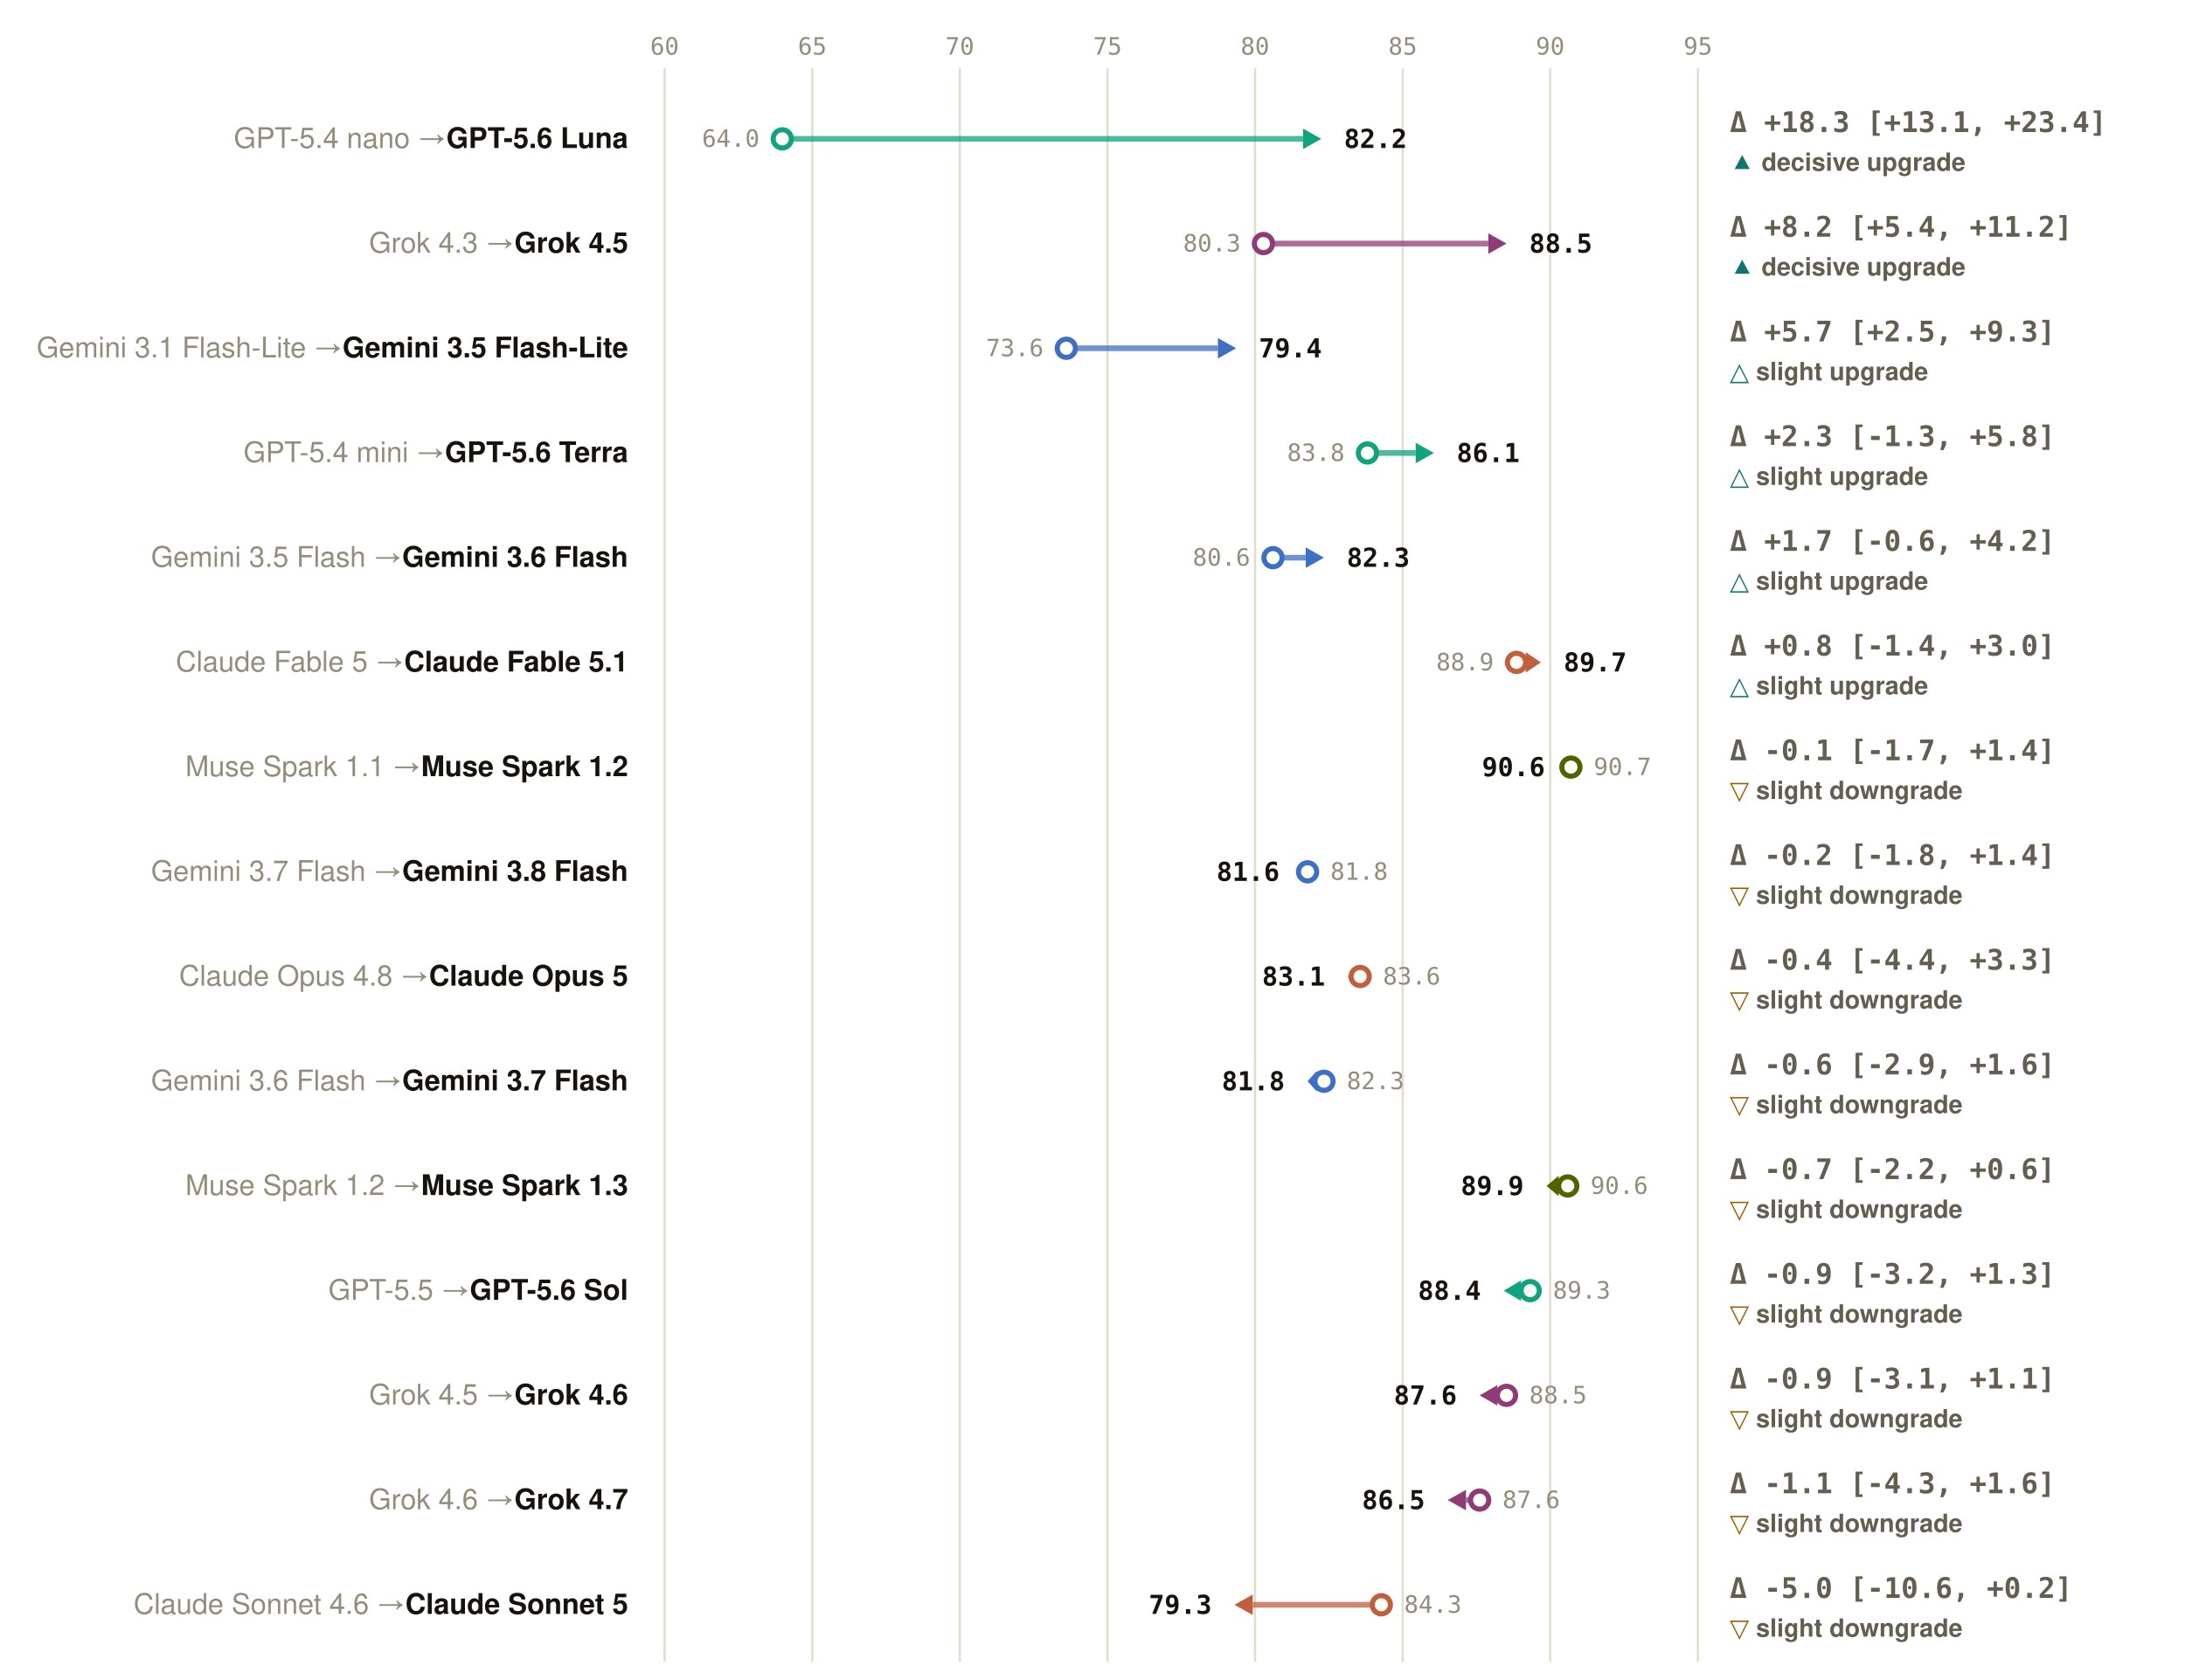
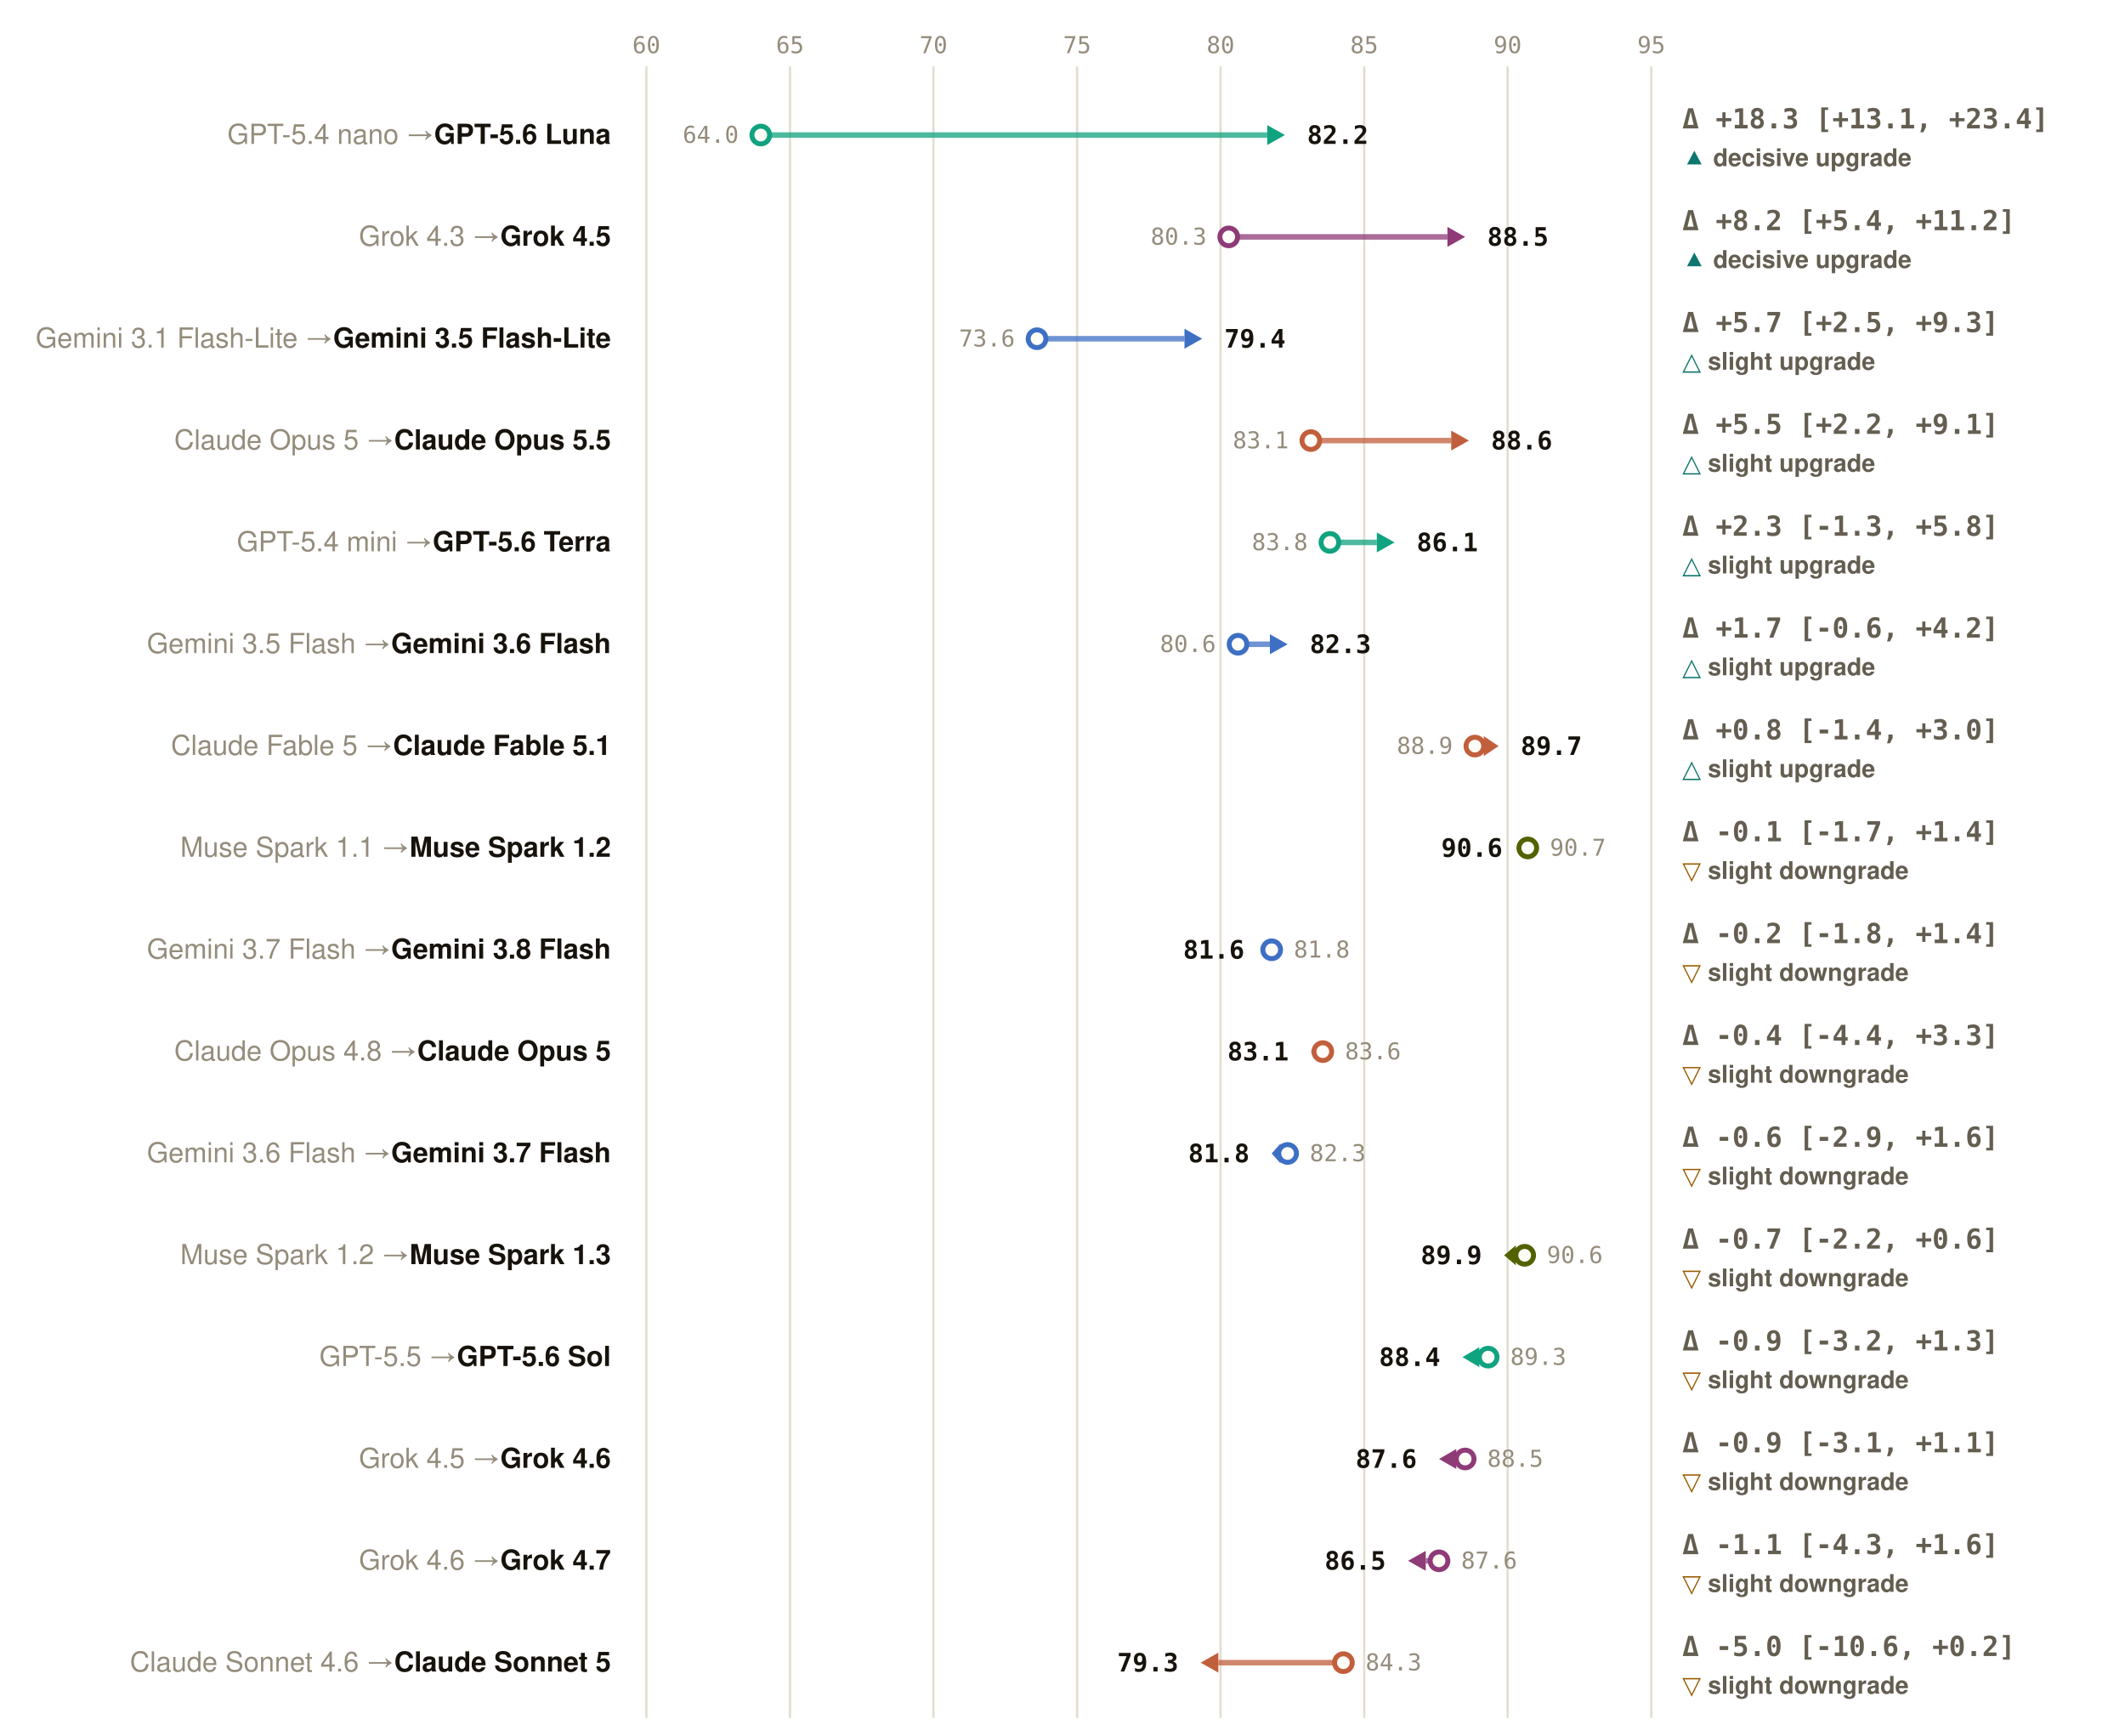
- <svg xmlns="http://www.w3.org/2000/svg" class="field gens" viewBox="0 0 960 738" role="img" aria-label="Arrows from each previous-generation score to its current-generation score; paired differences in the table below">
-   <line x1="292.0" y1="30" x2="292.0" y2="730" stroke="#e3ddce" stroke-width="1" />
+ <svg xmlns="http://www.w3.org/2000/svg" class="field gens" viewBox="0 0 960 784" role="img" aria-label="Arrows from each previous-generation score to its current-generation score; paired differences in the table below">
+   <line x1="292.0" y1="30" x2="292.0" y2="776" stroke="#e3ddce" stroke-width="1" />
  <text x="292.0" y="24" text-anchor="middle" class="ftick">60</text>
-   <line x1="356.9" y1="30" x2="356.9" y2="730" stroke="#e3ddce" stroke-width="1" />
+   <line x1="356.9" y1="30" x2="356.9" y2="776" stroke="#e3ddce" stroke-width="1" />
  <text x="356.9" y="24" text-anchor="middle" class="ftick">65</text>
-   <line x1="421.7" y1="30" x2="421.7" y2="730" stroke="#e3ddce" stroke-width="1" />
+   <line x1="421.7" y1="30" x2="421.7" y2="776" stroke="#e3ddce" stroke-width="1" />
  <text x="421.7" y="24" text-anchor="middle" class="ftick">70</text>
-   <line x1="486.6" y1="30" x2="486.6" y2="730" stroke="#e3ddce" stroke-width="1" />
+   <line x1="486.6" y1="30" x2="486.6" y2="776" stroke="#e3ddce" stroke-width="1" />
  <text x="486.6" y="24" text-anchor="middle" class="ftick">75</text>
-   <line x1="551.4" y1="30" x2="551.4" y2="730" stroke="#e3ddce" stroke-width="1" />
+   <line x1="551.4" y1="30" x2="551.4" y2="776" stroke="#e3ddce" stroke-width="1" />
  <text x="551.4" y="24" text-anchor="middle" class="ftick">80</text>
-   <line x1="616.3" y1="30" x2="616.3" y2="730" stroke="#e3ddce" stroke-width="1" />
+   <line x1="616.3" y1="30" x2="616.3" y2="776" stroke="#e3ddce" stroke-width="1" />
  <text x="616.3" y="24" text-anchor="middle" class="ftick">85</text>
-   <line x1="681.1" y1="30" x2="681.1" y2="730" stroke="#e3ddce" stroke-width="1" />
+   <line x1="681.1" y1="30" x2="681.1" y2="776" stroke="#e3ddce" stroke-width="1" />
  <text x="681.1" y="24" text-anchor="middle" class="ftick">90</text>
-   <line x1="746.0" y1="30" x2="746.0" y2="730" stroke="#e3ddce" stroke-width="1" />
+   <line x1="746.0" y1="30" x2="746.0" y2="776" stroke="#e3ddce" stroke-width="1" />
  <text x="746.0" y="24" text-anchor="middle" class="ftick">95</text>
  <g class="frow">
    <text x="276" y="65.0" text-anchor="end" class="flabel">
      <tspan class="fmut">GPT-5.4 nano → </tspan>GPT-5.6 Luna</text>
    <line x1="343.7" y1="61.0" x2="572.5" y2="61.0" stroke="#10a37f" stroke-width="2.5" opacity=".75" />
    <polygon points="580.5,61.0 572.5,56.5 572.5,65.5" fill="#10a37f" />
    <circle cx="343.7" cy="61.0" r="4" fill="#fffdf7" stroke="#10a37f" stroke-width="2.25" />
    <text x="333.7" y="64.5" text-anchor="end" class="fsprev">64.0</text>
    <text x="590.5" y="65.0" text-anchor="start" class="fscurr">82.2</text>
    <text x="760" y="58.0" class="fnum">Δ +18.3 [+13.1, +23.4]</text>
    <text x="760" y="75.0" class="fverd">
      <tspan class="fwin">▲</tspan> decisive upgrade</text>
  </g>
  <g class="frow">
    <text x="276" y="111.0" text-anchor="end" class="flabel">
      <tspan class="fmut">Grok 4.3 → </tspan>Grok 4.5</text>
    <line x1="555.1" y1="107.0" x2="653.9" y2="107.0" stroke="#8e3b78" stroke-width="2.5" opacity=".75" />
    <polygon points="661.9,107.0 653.9,102.5 653.9,111.5" fill="#8e3b78" />
    <circle cx="555.1" cy="107.0" r="4" fill="#fffdf7" stroke="#8e3b78" stroke-width="2.25" />
    <text x="545.1" y="110.5" text-anchor="end" class="fsprev">80.3</text>
    <text x="671.9" y="111.0" text-anchor="start" class="fscurr">88.5</text>
    <text x="760" y="104.0" class="fnum">Δ +8.2 [+5.4, +11.2]</text>
    <text x="760" y="121.0" class="fverd">
      <tspan class="fwin">▲</tspan> decisive upgrade</text>
  </g>
  <g class="frow">
    <text x="276" y="157.0" text-anchor="end" class="flabel">
      <tspan class="fmut">Gemini 3.1 Flash-Lite → </tspan>Gemini 3.5 Flash-Lite</text>
    <line x1="468.5" y1="153.0" x2="535.1" y2="153.0" stroke="#3d6fc4" stroke-width="2.5" opacity=".75" />
    <polygon points="543.1,153.0 535.1,148.5 535.1,157.5" fill="#3d6fc4" />
    <circle cx="468.5" cy="153.0" r="4" fill="#fffdf7" stroke="#3d6fc4" stroke-width="2.25" />
    <text x="458.5" y="156.5" text-anchor="end" class="fsprev">73.6</text>
    <text x="553.1" y="157.0" text-anchor="start" class="fscurr">79.4</text>
    <text x="760" y="150.0" class="fnum">Δ +5.7 [+2.5, +9.3]</text>
    <text x="760" y="167.0" class="fverd">
      <tspan class="fwin">△</tspan> slight upgrade</text>
  </g>
  <g class="frow">
    <text x="276" y="203.0" text-anchor="end" class="flabel">
+       <tspan class="fmut">Claude Opus 5 → </tspan>Claude Opus 5.5</text>
+     <line x1="592.2" y1="199.0" x2="655.6" y2="199.0" stroke="#c15f3c" stroke-width="2.5" opacity=".75" />
+     <polygon points="663.6,199.0 655.6,194.5 655.6,203.5" fill="#c15f3c" />
+     <circle cx="592.2" cy="199.0" r="4" fill="#fffdf7" stroke="#c15f3c" stroke-width="2.25" />
+     <text x="582.2" y="202.5" text-anchor="end" class="fsprev">83.1</text>
+     <text x="673.6" y="203.0" text-anchor="start" class="fscurr">88.6</text>
+     <text x="760" y="196.0" class="fnum">Δ +5.5 [+2.2, +9.1]</text>
+     <text x="760" y="213.0" class="fverd">
+       <tspan class="fwin">△</tspan> slight upgrade</text>
+   </g>
+   <g class="frow">
+     <text x="276" y="249.0" text-anchor="end" class="flabel">
      <tspan class="fmut">GPT-5.4 mini → </tspan>GPT-5.6 Terra</text>
-     <line x1="600.8" y1="199.0" x2="622.0" y2="199.0" stroke="#10a37f" stroke-width="2.5" opacity=".75" />
-     <polygon points="630.0,199.0 622.0,194.5 622.0,203.5" fill="#10a37f" />
-     <circle cx="600.8" cy="199.0" r="4" fill="#fffdf7" stroke="#10a37f" stroke-width="2.25" />
-     <text x="590.8" y="202.5" text-anchor="end" class="fsprev">83.8</text>
-     <text x="640.0" y="203.0" text-anchor="start" class="fscurr">86.1</text>
-     <text x="760" y="196.0" class="fnum">Δ +2.3 [-1.3, +5.8]</text>
-     <text x="760" y="213.0" class="fverd">
-       <tspan class="fwin">△</tspan> slight upgrade</text>
-   </g>
-   <g class="frow">
-     <text x="276" y="249.0" text-anchor="end" class="flabel">
+     <line x1="600.8" y1="245.0" x2="622.0" y2="245.0" stroke="#10a37f" stroke-width="2.5" opacity=".75" />
+     <polygon points="630.0,245.0 622.0,240.5 622.0,249.5" fill="#10a37f" />
+     <circle cx="600.8" cy="245.0" r="4" fill="#fffdf7" stroke="#10a37f" stroke-width="2.25" />
+     <text x="590.8" y="248.5" text-anchor="end" class="fsprev">83.8</text>
+     <text x="640.0" y="249.0" text-anchor="start" class="fscurr">86.1</text>
+     <text x="760" y="242.0" class="fnum">Δ +2.3 [-1.3, +5.8]</text>
+     <text x="760" y="259.0" class="fverd">
+       <tspan class="fwin">△</tspan> slight upgrade</text>
+   </g>
+   <g class="frow">
+     <text x="276" y="295.0" text-anchor="end" class="flabel">
      <tspan class="fmut">Gemini 3.5 Flash → </tspan>Gemini 3.6 Flash</text>
-     <line x1="559.3" y1="245.0" x2="573.7" y2="245.0" stroke="#3d6fc4" stroke-width="2.5" opacity=".75" />
-     <polygon points="581.7,245.0 573.7,240.5 573.7,249.5" fill="#3d6fc4" />
-     <circle cx="559.3" cy="245.0" r="4" fill="#fffdf7" stroke="#3d6fc4" stroke-width="2.25" />
-     <text x="549.3" y="248.5" text-anchor="end" class="fsprev">80.6</text>
-     <text x="591.7" y="249.0" text-anchor="start" class="fscurr">82.3</text>
-     <text x="760" y="242.0" class="fnum">Δ +1.7 [-0.6, +4.2]</text>
-     <text x="760" y="259.0" class="fverd">
-       <tspan class="fwin">△</tspan> slight upgrade</text>
-   </g>
-   <g class="frow">
-     <text x="276" y="295.0" text-anchor="end" class="flabel">
+     <line x1="559.3" y1="291.0" x2="573.7" y2="291.0" stroke="#3d6fc4" stroke-width="2.5" opacity=".75" />
+     <polygon points="581.7,291.0 573.7,286.5 573.7,295.5" fill="#3d6fc4" />
+     <circle cx="559.3" cy="291.0" r="4" fill="#fffdf7" stroke="#3d6fc4" stroke-width="2.25" />
+     <text x="549.3" y="294.5" text-anchor="end" class="fsprev">80.6</text>
+     <text x="591.7" y="295.0" text-anchor="start" class="fscurr">82.3</text>
+     <text x="760" y="288.0" class="fnum">Δ +1.7 [-0.6, +4.2]</text>
+     <text x="760" y="305.0" class="fverd">
+       <tspan class="fwin">△</tspan> slight upgrade</text>
+   </g>
+   <g class="frow">
+     <text x="276" y="341.0" text-anchor="end" class="flabel">
      <tspan class="fmut">Claude Fable 5 → </tspan>Claude Fable 5.1</text>
-     <line x1="666.3" y1="291.0" x2="670.3" y2="291.0" stroke="#c15f3c" stroke-width="2.5" opacity=".75" />
-     <polygon points="677.0,291.0 670.3,286.5 670.3,295.5" fill="#c15f3c" />
-     <circle cx="666.3" cy="291.0" r="4" fill="#fffdf7" stroke="#c15f3c" stroke-width="2.25" />
-     <text x="656.3" y="294.5" text-anchor="end" class="fsprev">88.9</text>
-     <text x="687.0" y="295.0" text-anchor="start" class="fscurr">89.7</text>
-     <text x="760" y="288.0" class="fnum">Δ +0.8 [-1.4, +3.0]</text>
-     <text x="760" y="305.0" class="fverd">
-       <tspan class="fwin">△</tspan> slight upgrade</text>
-   </g>
-   <g class="frow">
-     <text x="276" y="341.0" text-anchor="end" class="flabel">
+     <line x1="666.3" y1="337.0" x2="670.3" y2="337.0" stroke="#c15f3c" stroke-width="2.5" opacity=".75" />
+     <polygon points="677.0,337.0 670.3,332.5 670.3,341.5" fill="#c15f3c" />
+     <circle cx="666.3" cy="337.0" r="4" fill="#fffdf7" stroke="#c15f3c" stroke-width="2.25" />
+     <text x="656.3" y="340.5" text-anchor="end" class="fsprev">88.9</text>
+     <text x="687.0" y="341.0" text-anchor="start" class="fscurr">89.7</text>
+     <text x="760" y="334.0" class="fnum">Δ +0.8 [-1.4, +3.0]</text>
+     <text x="760" y="351.0" class="fverd">
+       <tspan class="fwin">△</tspan> slight upgrade</text>
+   </g>
+   <g class="frow">
+     <text x="276" y="387.0" text-anchor="end" class="flabel">
      <tspan class="fmut">Muse Spark 1.1 → </tspan>Muse Spark 1.2</text>
-     <line x1="690.2" y1="337.0" x2="692.8" y2="337.0" stroke="#526200" stroke-width="2.5" opacity=".75" />
-     <polygon points="688.8,337.0 692.8,332.5 692.8,341.5" fill="#526200" />
-     <circle cx="690.2" cy="337.0" r="4" fill="#fffdf7" stroke="#526200" stroke-width="2.25" />
-     <text x="700.2" y="340.5" text-anchor="start" class="fsprev">90.7</text>
-     <text x="678.8" y="341.0" text-anchor="end" class="fscurr">90.6</text>
-     <text x="760" y="334.0" class="fnum">Δ -0.1 [-1.7, +1.4]</text>
-     <text x="760" y="351.0" class="fverd">
-       <tspan class="floss">▽</tspan> slight downgrade</text>
-   </g>
-   <g class="frow">
-     <text x="276" y="387.0" text-anchor="end" class="flabel">
+     <line x1="690.2" y1="383.0" x2="692.8" y2="383.0" stroke="#526200" stroke-width="2.5" opacity=".75" />
+     <polygon points="688.8,383.0 692.8,378.5 692.8,387.5" fill="#526200" />
+     <circle cx="690.2" cy="383.0" r="4" fill="#fffdf7" stroke="#526200" stroke-width="2.25" />
+     <text x="700.2" y="386.5" text-anchor="start" class="fsprev">90.7</text>
+     <text x="678.8" y="387.0" text-anchor="end" class="fscurr">90.6</text>
+     <text x="760" y="380.0" class="fnum">Δ -0.1 [-1.7, +1.4]</text>
+     <text x="760" y="397.0" class="fverd">
+       <tspan class="floss">▽</tspan> slight downgrade</text>
+   </g>
+   <g class="frow">
+     <text x="276" y="433.0" text-anchor="end" class="flabel">
      <tspan class="fmut">Gemini 3.7 Flash → </tspan>Gemini 3.8 Flash</text>
-     <line x1="574.5" y1="383.0" x2="576.2" y2="383.0" stroke="#3d6fc4" stroke-width="2.5" opacity=".75" />
-     <polygon points="572.2,383.0 576.2,378.5 576.2,387.5" fill="#3d6fc4" />
-     <circle cx="574.5" cy="383.0" r="4" fill="#fffdf7" stroke="#3d6fc4" stroke-width="2.25" />
-     <text x="584.5" y="386.5" text-anchor="start" class="fsprev">81.8</text>
-     <text x="562.2" y="387.0" text-anchor="end" class="fscurr">81.6</text>
-     <text x="760" y="380.0" class="fnum">Δ -0.2 [-1.8, +1.4]</text>
-     <text x="760" y="397.0" class="fverd">
-       <tspan class="floss">▽</tspan> slight downgrade</text>
-   </g>
-   <g class="frow">
-     <text x="276" y="433.0" text-anchor="end" class="flabel">
+     <line x1="574.5" y1="429.0" x2="576.2" y2="429.0" stroke="#3d6fc4" stroke-width="2.5" opacity=".75" />
+     <polygon points="572.2,429.0 576.2,424.5 576.2,433.5" fill="#3d6fc4" />
+     <circle cx="574.5" cy="429.0" r="4" fill="#fffdf7" stroke="#3d6fc4" stroke-width="2.25" />
+     <text x="584.5" y="432.5" text-anchor="start" class="fsprev">81.8</text>
+     <text x="562.2" y="433.0" text-anchor="end" class="fscurr">81.6</text>
+     <text x="760" y="426.0" class="fnum">Δ -0.2 [-1.8, +1.4]</text>
+     <text x="760" y="443.0" class="fverd">
+       <tspan class="floss">▽</tspan> slight downgrade</text>
+   </g>
+   <g class="frow">
+     <text x="276" y="479.0" text-anchor="end" class="flabel">
      <tspan class="fmut">Claude Opus 4.8 → </tspan>Claude Opus 5</text>
-     <line x1="597.6" y1="429.0" x2="596.2" y2="429.0" stroke="#c15f3c" stroke-width="2.5" opacity=".75" />
-     <polygon points="592.2,429.0 596.2,424.5 596.2,433.5" fill="#c15f3c" />
-     <circle cx="597.6" cy="429.0" r="4" fill="#fffdf7" stroke="#c15f3c" stroke-width="2.25" />
-     <text x="607.6" y="432.5" text-anchor="start" class="fsprev">83.6</text>
-     <text x="582.2" y="433.0" text-anchor="end" class="fscurr">83.1</text>
-     <text x="760" y="426.0" class="fnum">Δ -0.4 [-4.4, +3.3]</text>
-     <text x="760" y="443.0" class="fverd">
-       <tspan class="floss">▽</tspan> slight downgrade</text>
-   </g>
-   <g class="frow">
-     <text x="276" y="479.0" text-anchor="end" class="flabel">
+     <line x1="597.6" y1="475.0" x2="596.2" y2="475.0" stroke="#c15f3c" stroke-width="2.5" opacity=".75" />
+     <polygon points="592.2,475.0 596.2,470.5 596.2,479.5" fill="#c15f3c" />
+     <circle cx="597.6" cy="475.0" r="4" fill="#fffdf7" stroke="#c15f3c" stroke-width="2.25" />
+     <text x="607.6" y="478.5" text-anchor="start" class="fsprev">83.6</text>
+     <text x="582.2" y="479.0" text-anchor="end" class="fscurr">83.1</text>
+     <text x="760" y="472.0" class="fnum">Δ -0.4 [-4.4, +3.3]</text>
+     <text x="760" y="489.0" class="fverd">
+       <tspan class="floss">▽</tspan> slight downgrade</text>
+   </g>
+   <g class="frow">
+     <text x="276" y="525.0" text-anchor="end" class="flabel">
      <tspan class="fmut">Gemini 3.6 Flash → </tspan>Gemini 3.7 Flash</text>
-     <line x1="581.7" y1="475.0" x2="578.5" y2="475.0" stroke="#3d6fc4" stroke-width="2.5" opacity=".75" />
-     <polygon points="574.5,475.0 578.5,470.5 578.5,479.5" fill="#3d6fc4" />
-     <circle cx="581.7" cy="475.0" r="4" fill="#fffdf7" stroke="#3d6fc4" stroke-width="2.25" />
-     <text x="591.7" y="478.5" text-anchor="start" class="fsprev">82.3</text>
-     <text x="564.5" y="479.0" text-anchor="end" class="fscurr">81.8</text>
-     <text x="760" y="472.0" class="fnum">Δ -0.6 [-2.9, +1.6]</text>
-     <text x="760" y="489.0" class="fverd">
-       <tspan class="floss">▽</tspan> slight downgrade</text>
-   </g>
-   <g class="frow">
-     <text x="276" y="525.0" text-anchor="end" class="flabel">
+     <line x1="581.7" y1="521.0" x2="578.5" y2="521.0" stroke="#3d6fc4" stroke-width="2.5" opacity=".75" />
+     <polygon points="574.5,521.0 578.5,516.5 578.5,525.5" fill="#3d6fc4" />
+     <circle cx="581.7" cy="521.0" r="4" fill="#fffdf7" stroke="#3d6fc4" stroke-width="2.25" />
+     <text x="591.7" y="524.5" text-anchor="start" class="fsprev">82.3</text>
+     <text x="564.5" y="525.0" text-anchor="end" class="fscurr">81.8</text>
+     <text x="760" y="518.0" class="fnum">Δ -0.6 [-2.9, +1.6]</text>
+     <text x="760" y="535.0" class="fverd">
+       <tspan class="floss">▽</tspan> slight downgrade</text>
+   </g>
+   <g class="frow">
+     <text x="276" y="571.0" text-anchor="end" class="flabel">
      <tspan class="fmut">Muse Spark 1.2 → </tspan>Muse Spark 1.3</text>
-     <line x1="688.8" y1="521.0" x2="684.8" y2="521.0" stroke="#526200" stroke-width="2.5" opacity=".75" />
-     <polygon points="679.5,521.0 684.8,516.5 684.8,525.5" fill="#526200" />
-     <circle cx="688.8" cy="521.0" r="4" fill="#fffdf7" stroke="#526200" stroke-width="2.25" />
-     <text x="698.8" y="524.5" text-anchor="start" class="fsprev">90.6</text>
-     <text x="669.5" y="525.0" text-anchor="end" class="fscurr">89.9</text>
-     <text x="760" y="518.0" class="fnum">Δ -0.7 [-2.2, +0.6]</text>
-     <text x="760" y="535.0" class="fverd">
-       <tspan class="floss">▽</tspan> slight downgrade</text>
-   </g>
-   <g class="frow">
-     <text x="276" y="571.0" text-anchor="end" class="flabel">
+     <line x1="688.8" y1="567.0" x2="684.8" y2="567.0" stroke="#526200" stroke-width="2.5" opacity=".75" />
+     <polygon points="679.5,567.0 684.8,562.5 684.8,571.5" fill="#526200" />
+     <circle cx="688.8" cy="567.0" r="4" fill="#fffdf7" stroke="#526200" stroke-width="2.25" />
+     <text x="698.8" y="570.5" text-anchor="start" class="fsprev">90.6</text>
+     <text x="669.5" y="571.0" text-anchor="end" class="fscurr">89.9</text>
+     <text x="760" y="564.0" class="fnum">Δ -0.7 [-2.2, +0.6]</text>
+     <text x="760" y="581.0" class="fverd">
+       <tspan class="floss">▽</tspan> slight downgrade</text>
+   </g>
+   <g class="frow">
+     <text x="276" y="617.0" text-anchor="end" class="flabel">
      <tspan class="fmut">GPT-5.5 → </tspan>GPT-5.6 Sol</text>
-     <line x1="672.3" y1="567.0" x2="668.3" y2="567.0" stroke="#10a37f" stroke-width="2.5" opacity=".75" />
-     <polygon points="660.7,567.0 668.3,562.5 668.3,571.5" fill="#10a37f" />
-     <circle cx="672.3" cy="567.0" r="4" fill="#fffdf7" stroke="#10a37f" stroke-width="2.25" />
-     <text x="682.3" y="570.5" text-anchor="start" class="fsprev">89.3</text>
-     <text x="650.7" y="571.0" text-anchor="end" class="fscurr">88.4</text>
-     <text x="760" y="564.0" class="fnum">Δ -0.9 [-3.2, +1.3]</text>
-     <text x="760" y="581.0" class="fverd">
-       <tspan class="floss">▽</tspan> slight downgrade</text>
-   </g>
-   <g class="frow">
-     <text x="276" y="617.0" text-anchor="end" class="flabel">
+     <line x1="672.3" y1="613.0" x2="668.3" y2="613.0" stroke="#10a37f" stroke-width="2.5" opacity=".75" />
+     <polygon points="660.7,613.0 668.3,608.5 668.3,617.5" fill="#10a37f" />
+     <circle cx="672.3" cy="613.0" r="4" fill="#fffdf7" stroke="#10a37f" stroke-width="2.25" />
+     <text x="682.3" y="616.5" text-anchor="start" class="fsprev">89.3</text>
+     <text x="650.7" y="617.0" text-anchor="end" class="fscurr">88.4</text>
+     <text x="760" y="610.0" class="fnum">Δ -0.9 [-3.2, +1.3]</text>
+     <text x="760" y="627.0" class="fverd">
+       <tspan class="floss">▽</tspan> slight downgrade</text>
+   </g>
+   <g class="frow">
+     <text x="276" y="663.0" text-anchor="end" class="flabel">
      <tspan class="fmut">Grok 4.5 → </tspan>Grok 4.6</text>
-     <line x1="661.9" y1="613.0" x2="657.9" y2="613.0" stroke="#8e3b78" stroke-width="2.5" opacity=".75" />
-     <polygon points="650.1,613.0 657.9,608.5 657.9,617.5" fill="#8e3b78" />
-     <circle cx="661.9" cy="613.0" r="4" fill="#fffdf7" stroke="#8e3b78" stroke-width="2.25" />
-     <text x="671.9" y="616.5" text-anchor="start" class="fsprev">88.5</text>
-     <text x="640.1" y="617.0" text-anchor="end" class="fscurr">87.6</text>
-     <text x="760" y="610.0" class="fnum">Δ -0.9 [-3.1, +1.1]</text>
-     <text x="760" y="627.0" class="fverd">
-       <tspan class="floss">▽</tspan> slight downgrade</text>
-   </g>
-   <g class="frow">
-     <text x="276" y="663.0" text-anchor="end" class="flabel">
+     <line x1="661.9" y1="659.0" x2="657.9" y2="659.0" stroke="#8e3b78" stroke-width="2.5" opacity=".75" />
+     <polygon points="650.1,659.0 657.9,654.5 657.9,663.5" fill="#8e3b78" />
+     <circle cx="661.9" cy="659.0" r="4" fill="#fffdf7" stroke="#8e3b78" stroke-width="2.25" />
+     <text x="671.9" y="662.5" text-anchor="start" class="fsprev">88.5</text>
+     <text x="640.1" y="663.0" text-anchor="end" class="fscurr">87.6</text>
+     <text x="760" y="656.0" class="fnum">Δ -0.9 [-3.1, +1.1]</text>
+     <text x="760" y="673.0" class="fverd">
+       <tspan class="floss">▽</tspan> slight downgrade</text>
+   </g>
+   <g class="frow">
+     <text x="276" y="709.0" text-anchor="end" class="flabel">
      <tspan class="fmut">Grok 4.6 → </tspan>Grok 4.7</text>
-     <line x1="650.1" y1="659.0" x2="644.1" y2="659.0" stroke="#8e3b78" stroke-width="2.5" opacity=".75" />
-     <polygon points="636.1,659.0 644.1,654.5 644.1,663.5" fill="#8e3b78" />
-     <circle cx="650.1" cy="659.0" r="4" fill="#fffdf7" stroke="#8e3b78" stroke-width="2.25" />
-     <text x="660.1" y="662.5" text-anchor="start" class="fsprev">87.6</text>
-     <text x="626.1" y="663.0" text-anchor="end" class="fscurr">86.5</text>
-     <text x="760" y="656.0" class="fnum">Δ -1.1 [-4.3, +1.6]</text>
-     <text x="760" y="673.0" class="fverd">
-       <tspan class="floss">▽</tspan> slight downgrade</text>
-   </g>
-   <g class="frow">
-     <text x="276" y="709.0" text-anchor="end" class="flabel">
+     <line x1="650.1" y1="705.0" x2="644.1" y2="705.0" stroke="#8e3b78" stroke-width="2.5" opacity=".75" />
+     <polygon points="636.1,705.0 644.1,700.5 644.1,709.5" fill="#8e3b78" />
+     <circle cx="650.1" cy="705.0" r="4" fill="#fffdf7" stroke="#8e3b78" stroke-width="2.25" />
+     <text x="660.1" y="708.5" text-anchor="start" class="fsprev">87.6</text>
+     <text x="626.1" y="709.0" text-anchor="end" class="fscurr">86.5</text>
+     <text x="760" y="702.0" class="fnum">Δ -1.1 [-4.3, +1.6]</text>
+     <text x="760" y="719.0" class="fverd">
+       <tspan class="floss">▽</tspan> slight downgrade</text>
+   </g>
+   <g class="frow">
+     <text x="276" y="755.0" text-anchor="end" class="flabel">
      <tspan class="fmut">Claude Sonnet 4.6 → </tspan>Claude Sonnet 5</text>
-     <line x1="606.9" y1="705.0" x2="550.4" y2="705.0" stroke="#c15f3c" stroke-width="2.5" opacity=".75" />
-     <polygon points="542.4,705.0 550.4,700.5 550.4,709.5" fill="#c15f3c" />
-     <circle cx="606.9" cy="705.0" r="4" fill="#fffdf7" stroke="#c15f3c" stroke-width="2.25" />
-     <text x="616.9" y="708.5" text-anchor="start" class="fsprev">84.3</text>
-     <text x="532.4" y="709.0" text-anchor="end" class="fscurr">79.3</text>
-     <text x="760" y="702.0" class="fnum">Δ -5.0 [-10.6, +0.2]</text>
-     <text x="760" y="719.0" class="fverd">
+     <line x1="606.9" y1="751.0" x2="550.4" y2="751.0" stroke="#c15f3c" stroke-width="2.5" opacity=".75" />
+     <polygon points="542.4,751.0 550.4,746.5 550.4,755.5" fill="#c15f3c" />
+     <circle cx="606.9" cy="751.0" r="4" fill="#fffdf7" stroke="#c15f3c" stroke-width="2.25" />
+     <text x="616.9" y="754.5" text-anchor="start" class="fsprev">84.3</text>
+     <text x="532.4" y="755.0" text-anchor="end" class="fscurr">79.3</text>
+     <text x="760" y="748.0" class="fnum">Δ -5.0 [-10.6, +0.2]</text>
+     <text x="760" y="765.0" class="fverd">
      <tspan class="floss">▽</tspan> slight downgrade</text>
  </g>
  <style>svg.field{background:#fffdf7}.field .flabel{font:600 12.5px 'Helvetica Neue',Helvetica,Arial,sans-serif;fill:#17130c}.field .fstar{fill:#645e51;font-weight:800}.field .ftick{font:10.5px ui-monospace,Menlo,Consolas,monospace;fill:#948c7b}.field .fnum{font:700 12.5px ui-monospace,Menlo,Consolas,monospace;fill:#645e51}.field .fmut{fill:#948c7b;font-weight:400}.field .fverd{font:600 11px 'Helvetica Neue',Helvetica,Arial,sans-serif;fill:#645e51}.field .fwin{fill:#0f766e}.field .floss{fill:#9a5b00}.field .fnone{fill:#948c7b;font-weight:400}.field .fsprev{font:10.5px ui-monospace,Menlo,Consolas,monospace;fill:#948c7b}.field .fscurr{font:700 11.5px ui-monospace,Menlo,Consolas,monospace;fill:#17130c}</style>
</svg>
